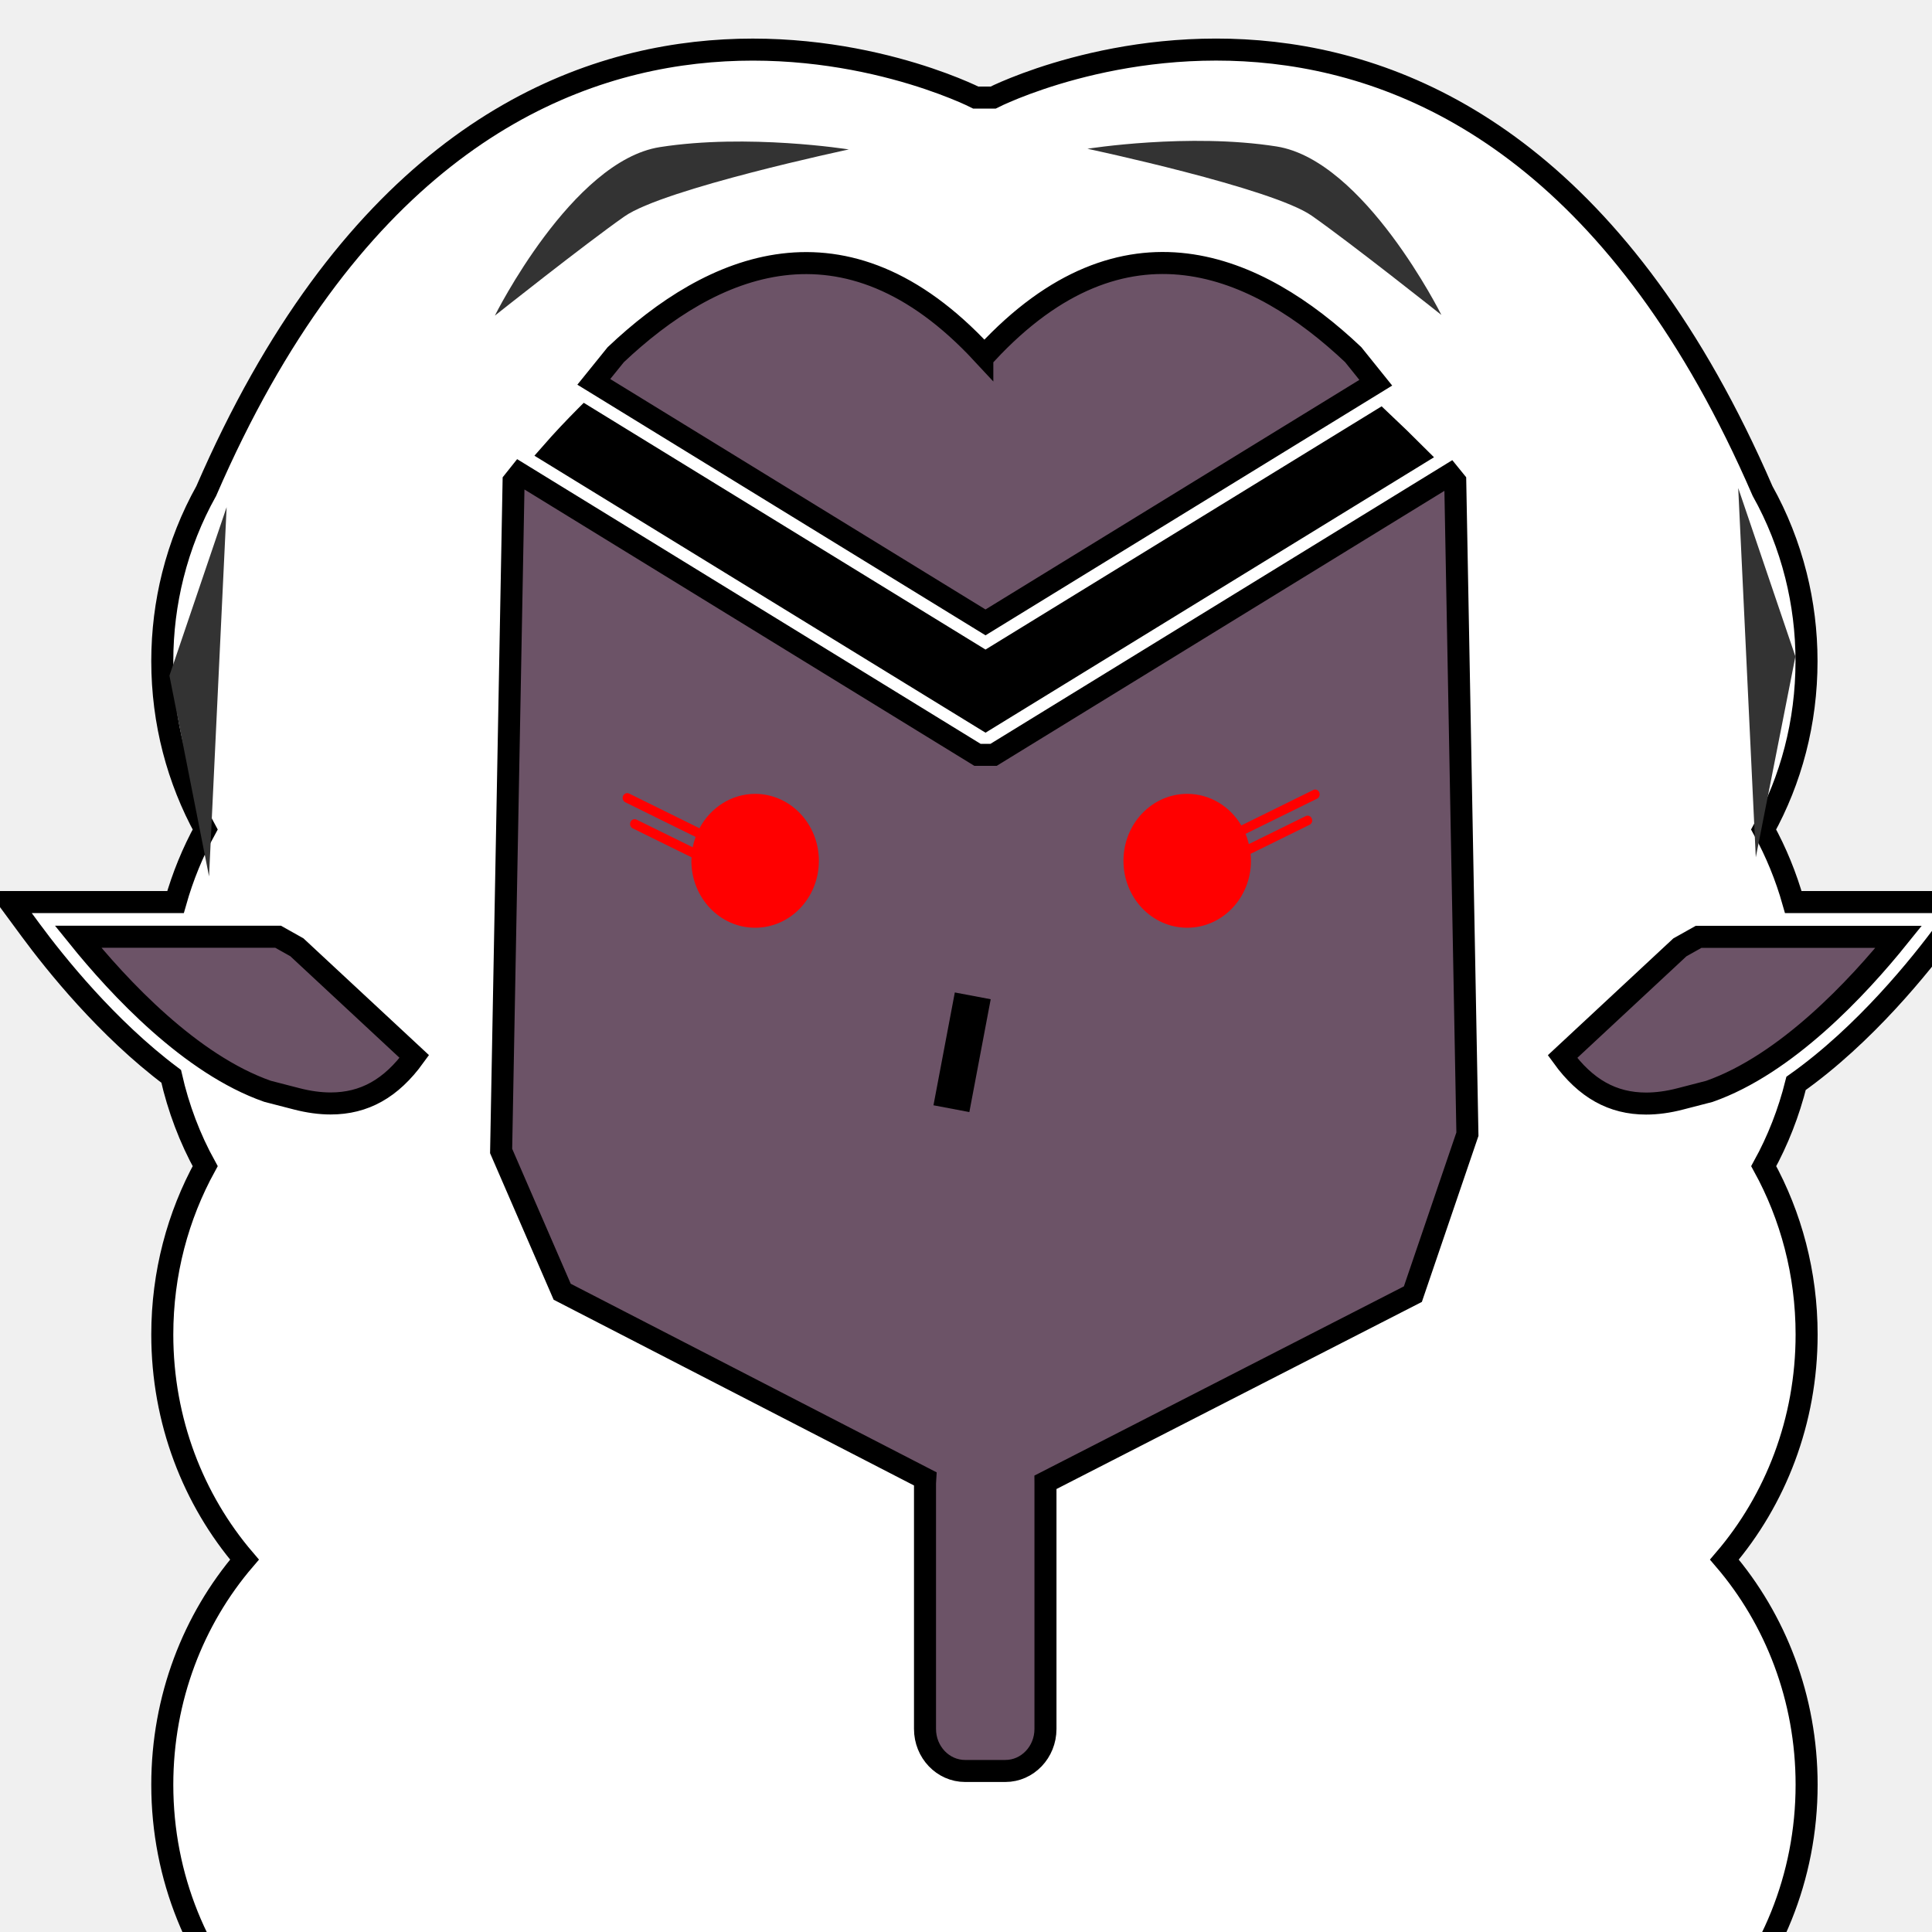
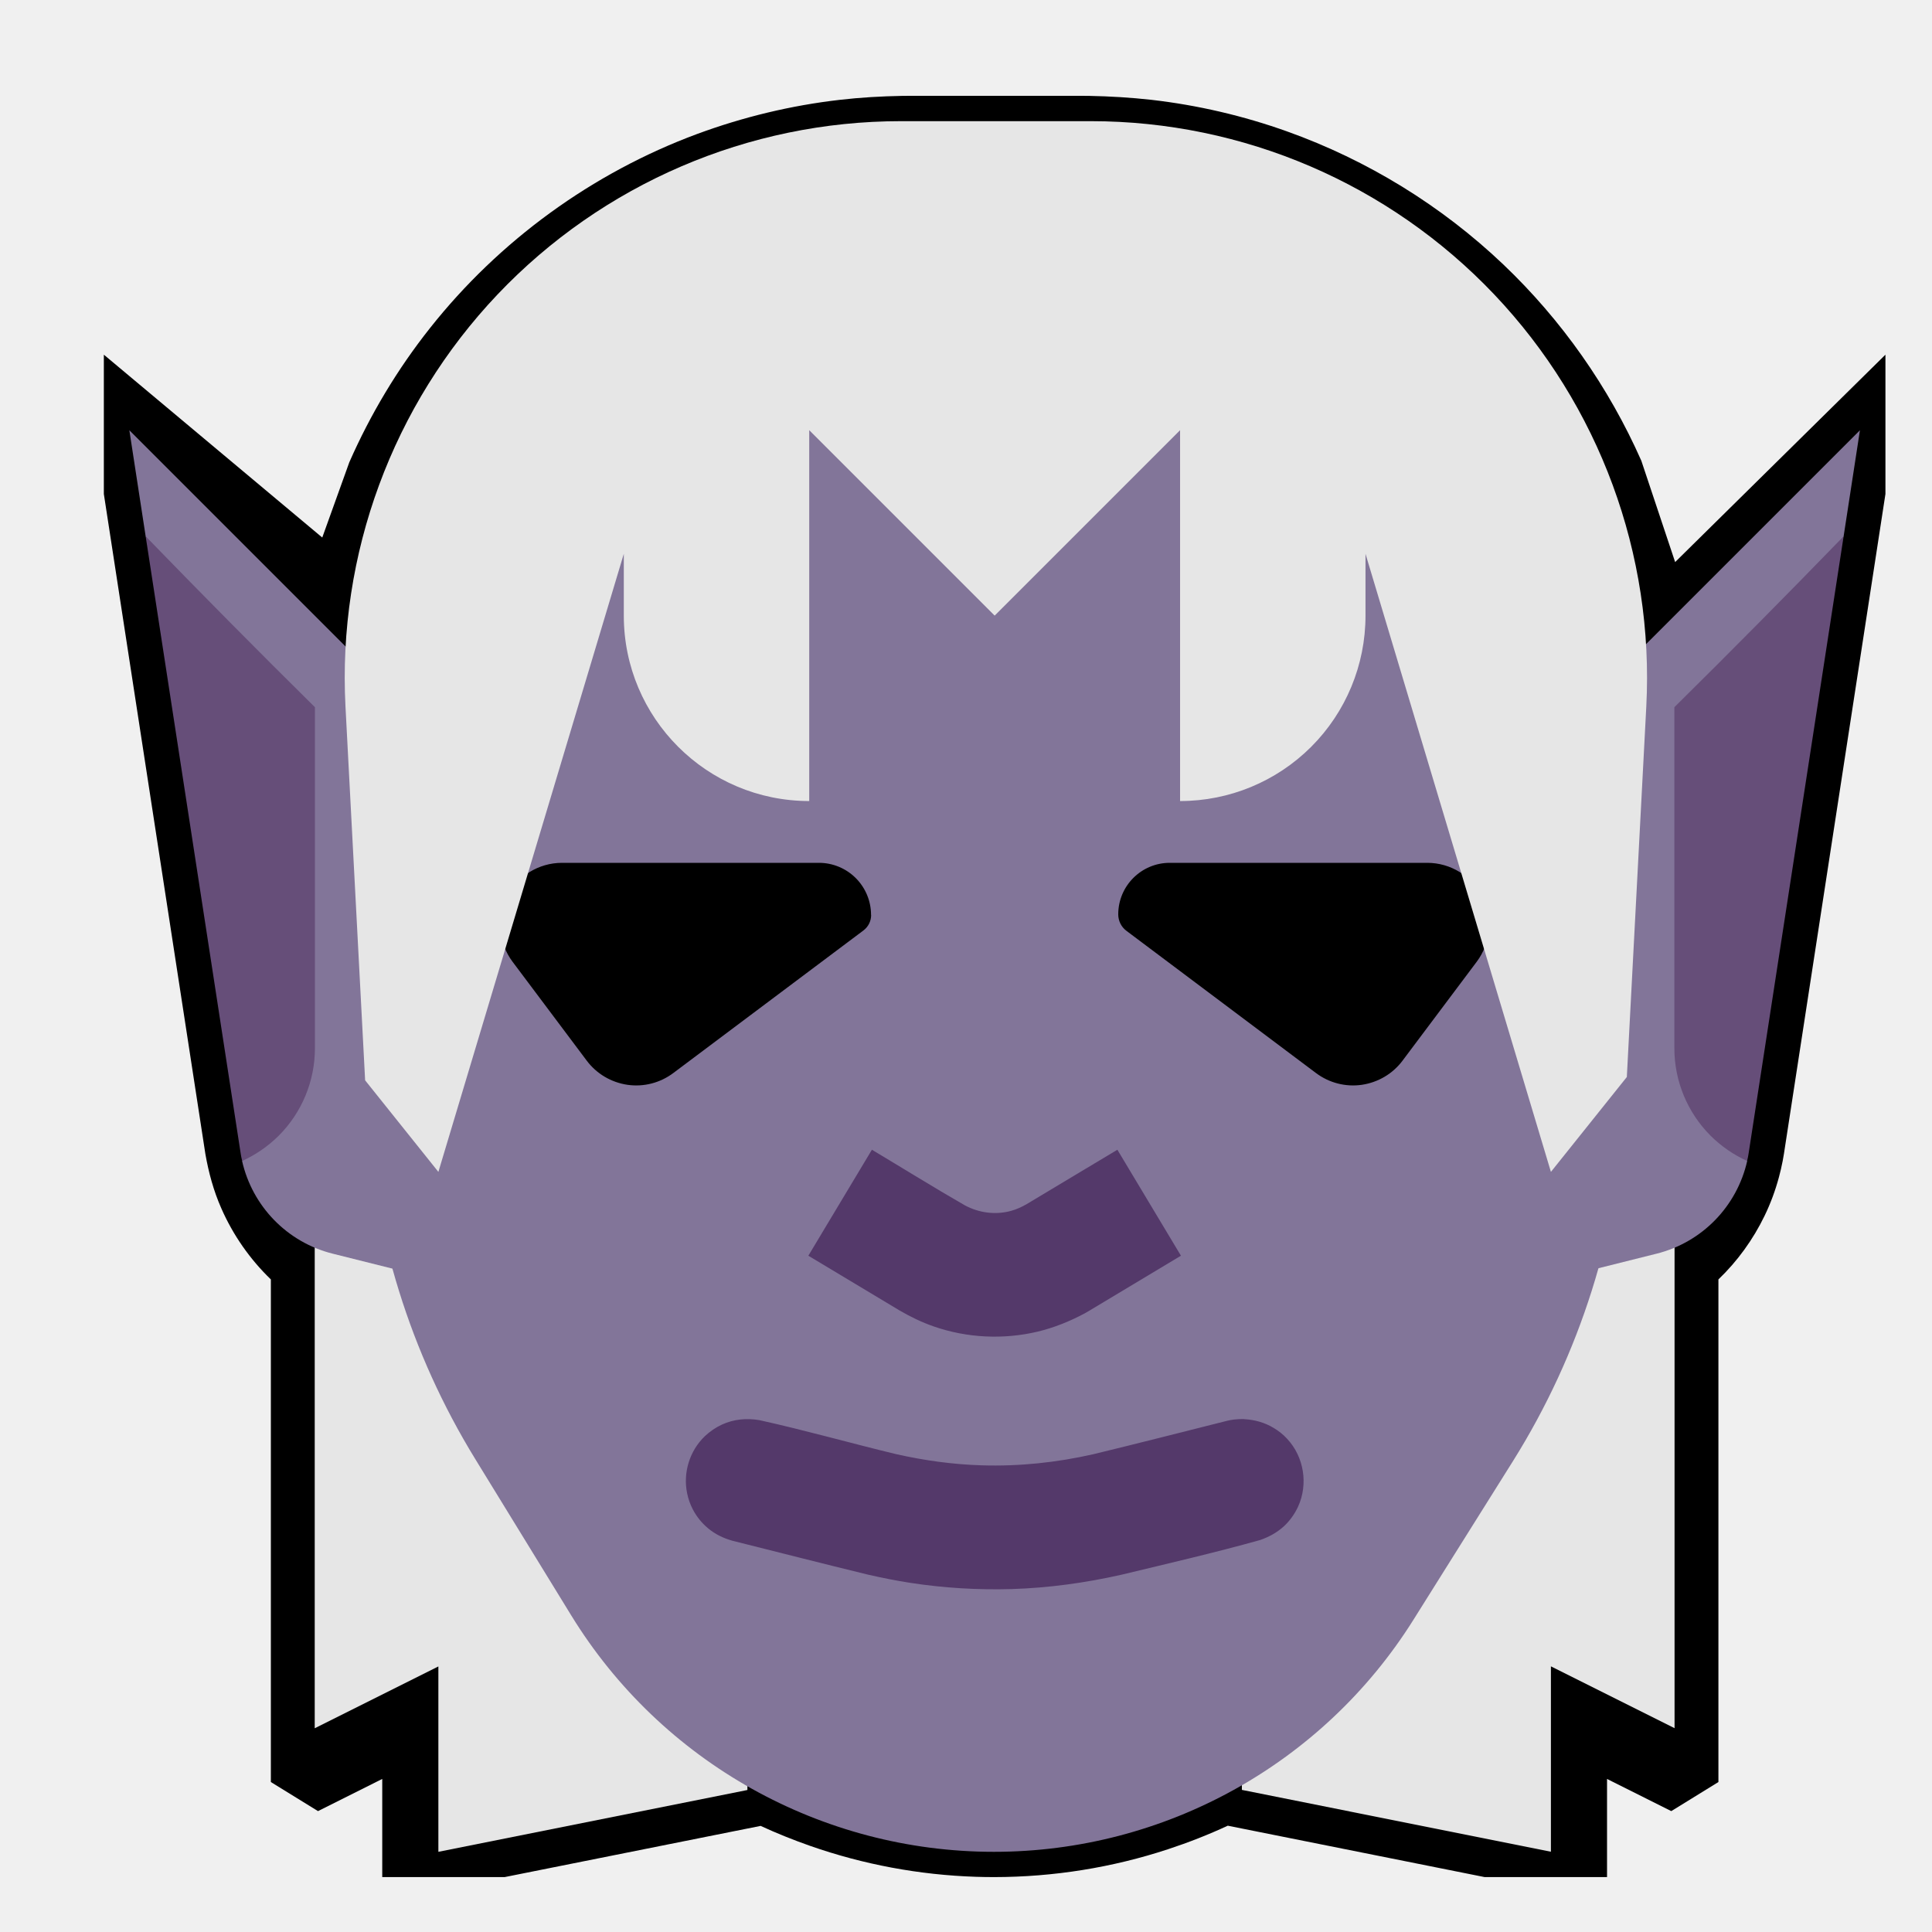
<svg xmlns="http://www.w3.org/2000/svg" version="1.1" viewBox="0 0 20 20">
  <defs>
    <style type="text/css">.str0 {stroke:black;stroke-width:8.46}
    .fil0 {fill:none}
    .fil1 {fill:black}</style>
+     <style type="text/css">.fil0 {fill:black}</style>
+     <clipPath id="b">
+       <path d="m5.497 11.472c-0.129-2.465 0.76-4.876 2.459-6.667 1.7-1.791 4.06-2.805 6.529-2.805h3.07c2.469 0 4.829 1.014 6.529 2.805 1.699 1.791 2.588 4.202 2.459 6.667-0.129 2.453-0.258 4.91-0.353 6.72-0.099 1.868-0.671 3.68-1.665 5.265-0.537 0.857-1.155 1.843-1.746 2.786-1.465 2.338-4.03 3.757-6.789 3.757-2.79 0-5.379-1.449-6.839-3.826-0.573-0.934-1.169-1.906-1.688-2.75-0.96-1.564-1.513-3.344-1.61-5.178-0.095-1.815-0.225-4.296-0.356-6.774z" style="clip-rule:evenodd" />
+     </clipPath>
  </defs>
-   <path d="m0.32 9.513 1.77 1.791 5.343 7.266 4.474 0.777 6.084-7.941 1.996-1.757-1.931-0.135-2.285-5.914-2.8-1.554-3.67-0.169-3.412 0.101-2.961 5.711-0.451 1.656-0.418 0.203z" style="fill-rule:evenodd;fill:#6c5367" />
-   <path d="m5.646 3.697 4.575 2.987 5.258-3.083 0.41 0.645-5.69 3.369-5.508-3.345z" style="fill-rule:evenodd;fill:#000000" />
-   <path d="m13.595 8.178-0.745 0.367c-0.116-0.196-0.323-0.327-0.56-0.327-0.365 0-0.66 0.31-0.66 0.693s0.295 0.693 0.66 0.693c0.364 0 0.66-0.31 0.66-0.693 0-0.025-0.001-0.049-0.004-0.072l0.611-0.301c0.024-0.012 0.034-0.041 0.022-0.066-0.011-0.025-0.039-0.035-0.062-0.024l-0.589 0.29c-0.009-0.036-0.02-0.072-0.034-0.106l0.74-0.364c0.023-0.011 0.034-0.041 0.023-0.066-0.011-0.025-0.039-0.036-0.063-0.024z" style="fill:#ff0000;stroke-width:.228" />
-   <path d="m18.564 9.338c-0.075-0.265-0.178-0.517-0.307-0.751 0.283-0.512 0.444-1.107 0.444-1.743 0-0.306-0.038-0.604-0.109-0.887-0.078-0.31-0.195-0.604-0.346-0.874-2.886-6.667-7.965-4.073-7.965-4.073h-0.18s-5.079-2.593-7.966 4.073c-0.151 0.27-0.268 0.563-0.346 0.874-0.071 0.283-0.109 0.581-0.109 0.887 0 0.635 0.162 1.23 0.444 1.743-0.129 0.235-0.232 0.486-0.307 0.751h-1.714l0.213 0.289c0.255 0.346 0.793 1.018 1.456 1.515 0.075 0.331 0.194 0.644 0.352 0.93-0.282 0.513-0.444 1.108-0.444 1.743 0 0.896 0.322 1.712 0.851 2.33-0.529 0.617-0.851 1.434-0.851 2.33 0 1.925 1.486 3.486 3.32 3.486h10.382c1.834 0 3.32-1.561 3.32-3.486 0-0.895-0.322-1.712-0.851-2.33 0.529-0.618 0.851-1.434 0.851-2.33 0-0.635-0.162-1.23-0.444-1.743 0.146-0.265 0.259-0.553 0.335-0.857 0.709-0.502 1.289-1.224 1.556-1.588l0.213-0.289h-1.797zm-17.756 0.359h2.071c0.09 0.05 0.157 0.088 0.194 0.109l1.216 1.131c-0.24 0.331-0.518 0.486-0.866 0.486-0.11 0-0.228-0.016-0.352-0.048l-0.302-0.078c-0.796-0.279-1.535-1.072-1.961-1.6zm5.252-5.383 4.142 2.544 4.086-2.509c0.134 0.126 0.259 0.248 0.374 0.363l-4.46 2.739-4.495-2.76c0.118-0.135 0.237-0.26 0.352-0.376zm4.109-0.656h0.044c1.429-1.539 2.807-0.921 3.795 0.013l0.234 0.291-4.04 2.481-4.055-2.49 0.227-0.281c0.987-0.934 2.366-1.552 3.795-0.013zm4.457 9.739-3.804 1.948c0 0.004 6.67e-4 0.007 6.67e-4 0.012v2.541c0 0.24-0.186 0.435-0.415 0.435h-0.417c-0.229 0-0.415-0.195-0.415-0.435v-2.541c0-0.016 8.903e-4 -0.032 0.002-0.048l-3.758-1.937-0.632-1.457 0.129-6.933 0.063-0.079 4.739 2.911h0.167l4.723-2.901 0.056 0.069 0.126 6.759zm3.069-2.099-0.302 0.078c-0.123 0.032-0.242 0.048-0.352 0.048-0.348 0-0.626-0.155-0.866-0.486l1.215-1.131c0.037-0.021 0.104-0.059 0.194-0.109h2.071c-0.425 0.528-1.165 1.321-1.96 1.6z" style="fill:#ffffff;stroke-width:.228;stroke:#000000" />
-   <path d="m7.818 8.218c-0.248 0-0.464 0.144-0.577 0.356l-0.728-0.359c-0.024-0.012-0.051-9.343e-4 -0.063 0.024-0.011 0.025-8.9e-4 0.054 0.023 0.066l0.728 0.359c-0.013 0.035-0.023 0.07-0.03 0.107l-0.581-0.286c-0.024-0.012-0.052-9.344e-4 -0.063 0.024-0.011 0.025-0.001 0.054 0.023 0.066l0.609 0.3c-4.449e-4 0.012-0.002 0.024-0.002 0.036 0 0.382 0.295 0.693 0.66 0.693s0.66-0.31 0.66-0.693c-2.193e-4 -0.383-0.296-0.693-0.661-0.693z" style="fill:#ff0000;stroke-width:.228" />
-   <path d="m2.346 5.25-0.592 1.744 0.41 2.079z" style="fill-rule:evenodd;fill:#333333" />
-   <path d="m5.123 3.267s0.797-1.601 1.707-1.744c0.91-0.143 1.957 0.024 1.957 0.024s-1.912 0.406-2.322 0.693c-0.41 0.287-1.343 1.028-1.343 1.028z" style="fill-rule:evenodd;fill:#333333" />
-   <path d="m17.994 5.052 0.592 1.744-0.41 2.079z" style="fill-rule:evenodd;fill:#333333" />
-   <path d="m14.921 3.26s-0.797-1.601-1.707-1.744c-0.91-0.143-1.957 0.024-1.957 0.024s1.912 0.406 2.322 0.693c0.41 0.287 1.343 1.028 1.343 1.028z" style="fill-rule:evenodd;fill:#333333" />
-   <path d="m10.07 10.309-0.221 1.168" style="fill:none;stroke-width:.378;stroke:#000000" />
+   <path d="m23.424-16.407h37.22v37.22h-37.22z" style="fill:none;stroke-width:1.163" />
+   <path d="m0.059-0.025h20.475v20.475h-20.475z" style="fill:none;stroke-width:.64" />
+   <path d="m11.185 0.992 0.089 5.7627e-4c0.216 0.004 0.432 0.017 0.647 0.041 0.478 0.055 0.95 0.165 1.403 0.327 0.831 0.297 1.598 0.768 2.238 1.377 0.605 0.576 1.092 1.27 1.429 2.032l0.35 1.049 2.177-2.147v1.442l-1.051 6.832-0.013 0.074c-0.016 0.075-0.019 0.094-0.039 0.168-0.037 0.137-0.086 0.27-0.148 0.398-0.119 0.246-0.281 0.47-0.478 0.659v5.203l-0.488 0.301-0.665-0.333v1.016h-1.267l-2.659-0.532c-0.201 0.093-0.407 0.174-0.617 0.243-0.579 0.191-1.188 0.288-1.798 0.289h-0.005c-0.062 0-0.124-0.001-0.187-0.003-0.585-0.019-1.166-0.127-1.719-0.321-0.173-0.061-0.343-0.129-0.51-0.206l-2.65 0.53h-1.267v-1.016l-0.665 0.333-0.488-0.301v-5.203c-0.217-0.209-0.392-0.46-0.513-0.736-0.08-0.181-0.131-0.369-0.165-0.563l-1.051-6.832v-1.442l2.261 1.893 0.28-0.779c0.218-0.496 0.498-0.964 0.835-1.389 0.717-0.906 1.681-1.607 2.764-2.009 0.476-0.176 0.973-0.296 1.478-0.354 0.215-0.025 0.43-0.037 0.647-0.041l0.089-5.7627e-4z" style="stroke-width:.576" />
+   <path d="m7.737 10.212v8.318l-3.199 0.64v-1.919l-1.28 0.64v-7.678zm9.598 0v7.678l-1.28-0.64v1.919l-3.199-0.64v-8.318z" style="fill:#e6e6e6;stroke-width:.64" />
+   <path d="m19.085 5.553-0.072 0.13-0.957 6.226s0.015 0.102 0.031 0.109c-0.106 0.469-0.466 0.842-0.938 0.96-0.748 0.187-1.734 0.434-1.734 0.434v-5.119l3.839-3.839z" style="fill:#827599;stroke-width:.64" />
+   <path d="m1.508 5.553 0.072 0.13 0.957 6.226s-0.015 0.102-0.031 0.109c0.106 0.469 0.466 0.842 0.938 0.96 0.748 0.187 1.734 0.434 1.734 0.434v-5.119l-3.839-3.839z" style="fill:#827599;stroke-width:.64" />
+   <path d="m19.085 5.553-0.982 6.378c-0.004 0.029-0.01 0.059-0.017 0.087-0.139-0.063-0.267-0.151-0.378-0.261-0.24-0.24-0.375-0.566-0.375-0.905v-3.531c0.59-0.583 1.173-1.172 1.751-1.768z" style="fill:#664e79;stroke-width:.64" />
+   <path d="m1.508 5.553 0.982 6.378c0.004 0.029 0.01 0.059 0.017 0.087 0.139-0.063 0.267-0.151 0.378-0.261 0.24-0.24 0.375-0.566 0.375-0.905v-3.531c-0.59-0.583-1.173-1.172-1.751-1.768z" style="fill:#664e79;stroke-width:.64" />
+   <path d="m3.576 7.315c-0.083-1.577 4.171-4.781 5.751-4.781h1.964c1.58 0 5.833 3.204 5.751 4.781-0.079 1.496-0.157 2.994-0.218 4.134-0.068 1.304-0.468 2.568-1.161 3.675-0.322 0.514-0.683 1.09-1.03 1.642-0.937 1.496-2.579 2.404-4.344 2.404-1.785 0-3.442-0.927-4.376-2.448-0.335-0.547-0.684-1.115-0.995-1.621-0.67-1.092-1.056-2.335-1.123-3.614-0.06-1.144-0.139-2.659-0.219-4.172z" style="fill:#827599;stroke-width:.64" />
+   <path d="m9.017 9.471c0-0.143-0.057-0.28-0.158-0.381-0.101-0.101-0.238-0.158-0.381-0.158h-2.66c-0.242 0-0.464 0.137-0.572 0.354-0.109 0.217-0.085 0.476 0.06 0.67 0.264 0.352 0.548 0.731 0.768 1.024 0.102 0.136 0.253 0.225 0.422 0.25 0.168 0.024 0.338-0.02 0.474-0.122 0.636-0.477 1.673-1.254 1.967-1.475 0.051-0.038 0.081-0.097 0.081-0.161zm2.559-0.006c0-0.294 0.239-0.533 0.533-0.533h2.666c0.242 0 0.464 0.137 0.572 0.354 0.109 0.217 0.085 0.476-0.06 0.67-0.264 0.352-0.548 0.731-0.768 1.024-0.102 0.136-0.253 0.225-0.422 0.25-0.168 0.024-0.338-0.02-0.474-0.122-0.632-0.474-1.661-1.246-1.962-1.472-0.054-0.04-0.085-0.104-0.085-0.17v-6.4e-4z" style="stroke-width:.64" />
+   <path d="m3.576 7.315c-0.083-1.577 0.486-3.12 1.573-4.266 1.088-1.146 2.598-1.795 4.178-1.795h1.964c1.58 0 3.09 0.649 4.178 1.795 1.087 1.146 1.656 2.689 1.573 4.266-0.083 1.569-0.165 3.142-0.226 4.3-0.063 1.195-0.429 2.355-1.065 3.369-0.344 0.548-0.739 1.179-1.117 1.783-0.937 1.496-2.579 2.404-4.344 2.404-1.785 0-3.442-0.927-4.376-2.448-0.367-0.598-0.748-1.22-1.08-1.76-0.614-1.001-0.968-2.14-1.03-3.313-0.061-1.161-0.144-2.749-0.228-4.334z" style="fill:none;stroke-width:.64" />
+   <g transform="matrix(.63983 0 0 .63983 .059322 -.025424)" clip-path="url(#b)">
+     <path d="m16 10-3-3v6c-1.657 0-3-1.343-3-3v-1l-3 10-2-2.5v-15.5h22v15.5l-2 2.5-3-10v1.002c0 0.795-0.316 1.558-0.878 2.12s-1.325 0.878-2.12 0.878h-2e-3v-6z" style="fill:#e6e6e6" />
+   </g>
+   <path d="m12.879 14.691c0.109 0.006 0.212 0.034 0.306 0.091 0.052 0.031 0.099 0.068 0.139 0.112 0.175 0.187 0.22 0.469 0.114 0.702-0.035 0.076-0.085 0.146-0.146 0.203-0.072 0.066-0.155 0.111-0.246 0.143-0.476 0.133-0.958 0.244-1.439 0.36-0.373 0.084-0.752 0.136-1.134 0.148-0.352 0.01-0.705-0.011-1.053-0.065-0.145-0.022-0.29-0.052-0.433-0.084-0.469-0.114-0.936-0.234-1.404-0.351-0.093-0.026-0.179-0.067-0.253-0.129-0.065-0.054-0.118-0.12-0.157-0.194-0.028-0.053-0.048-0.11-0.06-0.169-0.044-0.213 0.026-0.44 0.184-0.591 0.052-0.049 0.112-0.09 0.177-0.12 0.122-0.056 0.254-0.068 0.386-0.046 0.476 0.105 0.946 0.239 1.42 0.353 0.29 0.065 0.585 0.106 0.882 0.115 0.39 0.012 0.777-0.029 1.156-0.115 0.463-0.112 0.923-0.23 1.385-0.346 0.036-0.008 0.035-0.008 0.071-0.013 0.036-0.004 0.071-0.006 0.107-0.005zm-0.654-1.692-0.946 0.568-0.052 0.03c-0.154 0.082-0.315 0.147-0.485 0.188-0.355 0.084-0.732 0.066-1.077-0.054-0.123-0.043-0.239-0.099-0.351-0.164l-0.946-0.568 0.658-1.097c0.321 0.192 0.637 0.389 0.961 0.575 0.147 0.079 0.317 0.102 0.479 0.058 0.058-0.016 0.112-0.041 0.164-0.071l0.937-0.562c0.219 0.365 0.438 0.731 0.658 1.097z" style="fill:#54396a;stroke-width:.64" />
</svg>
